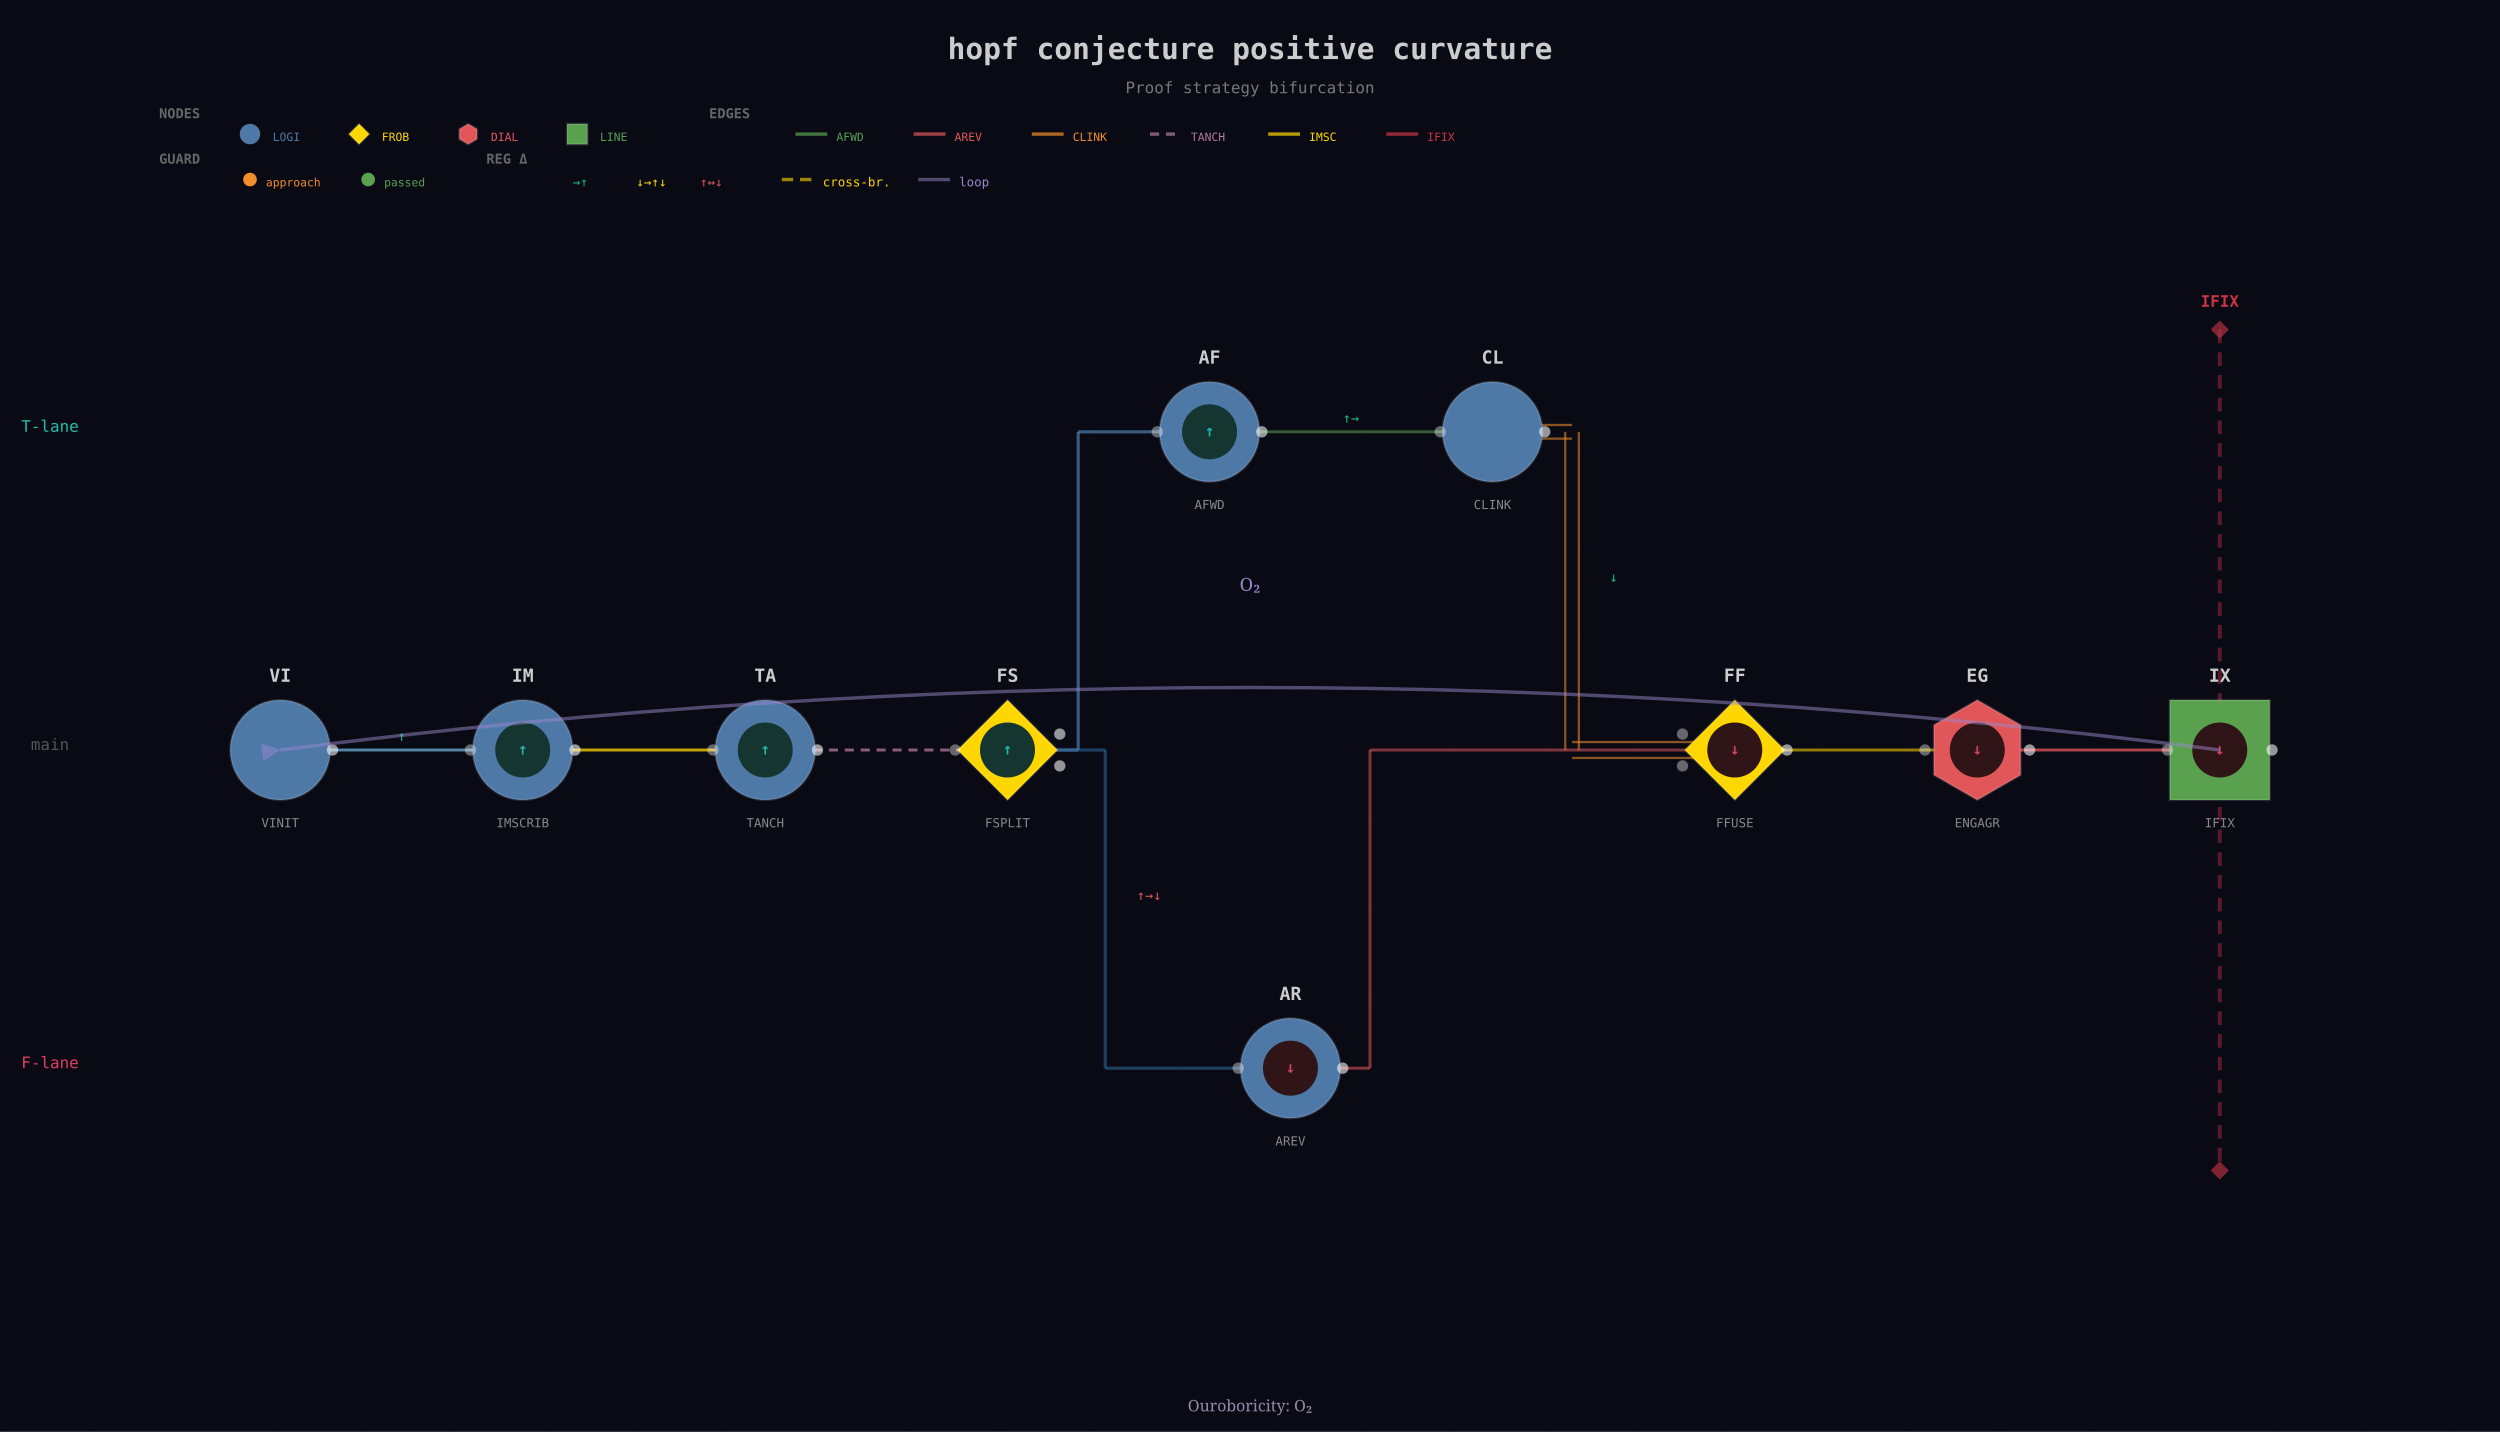
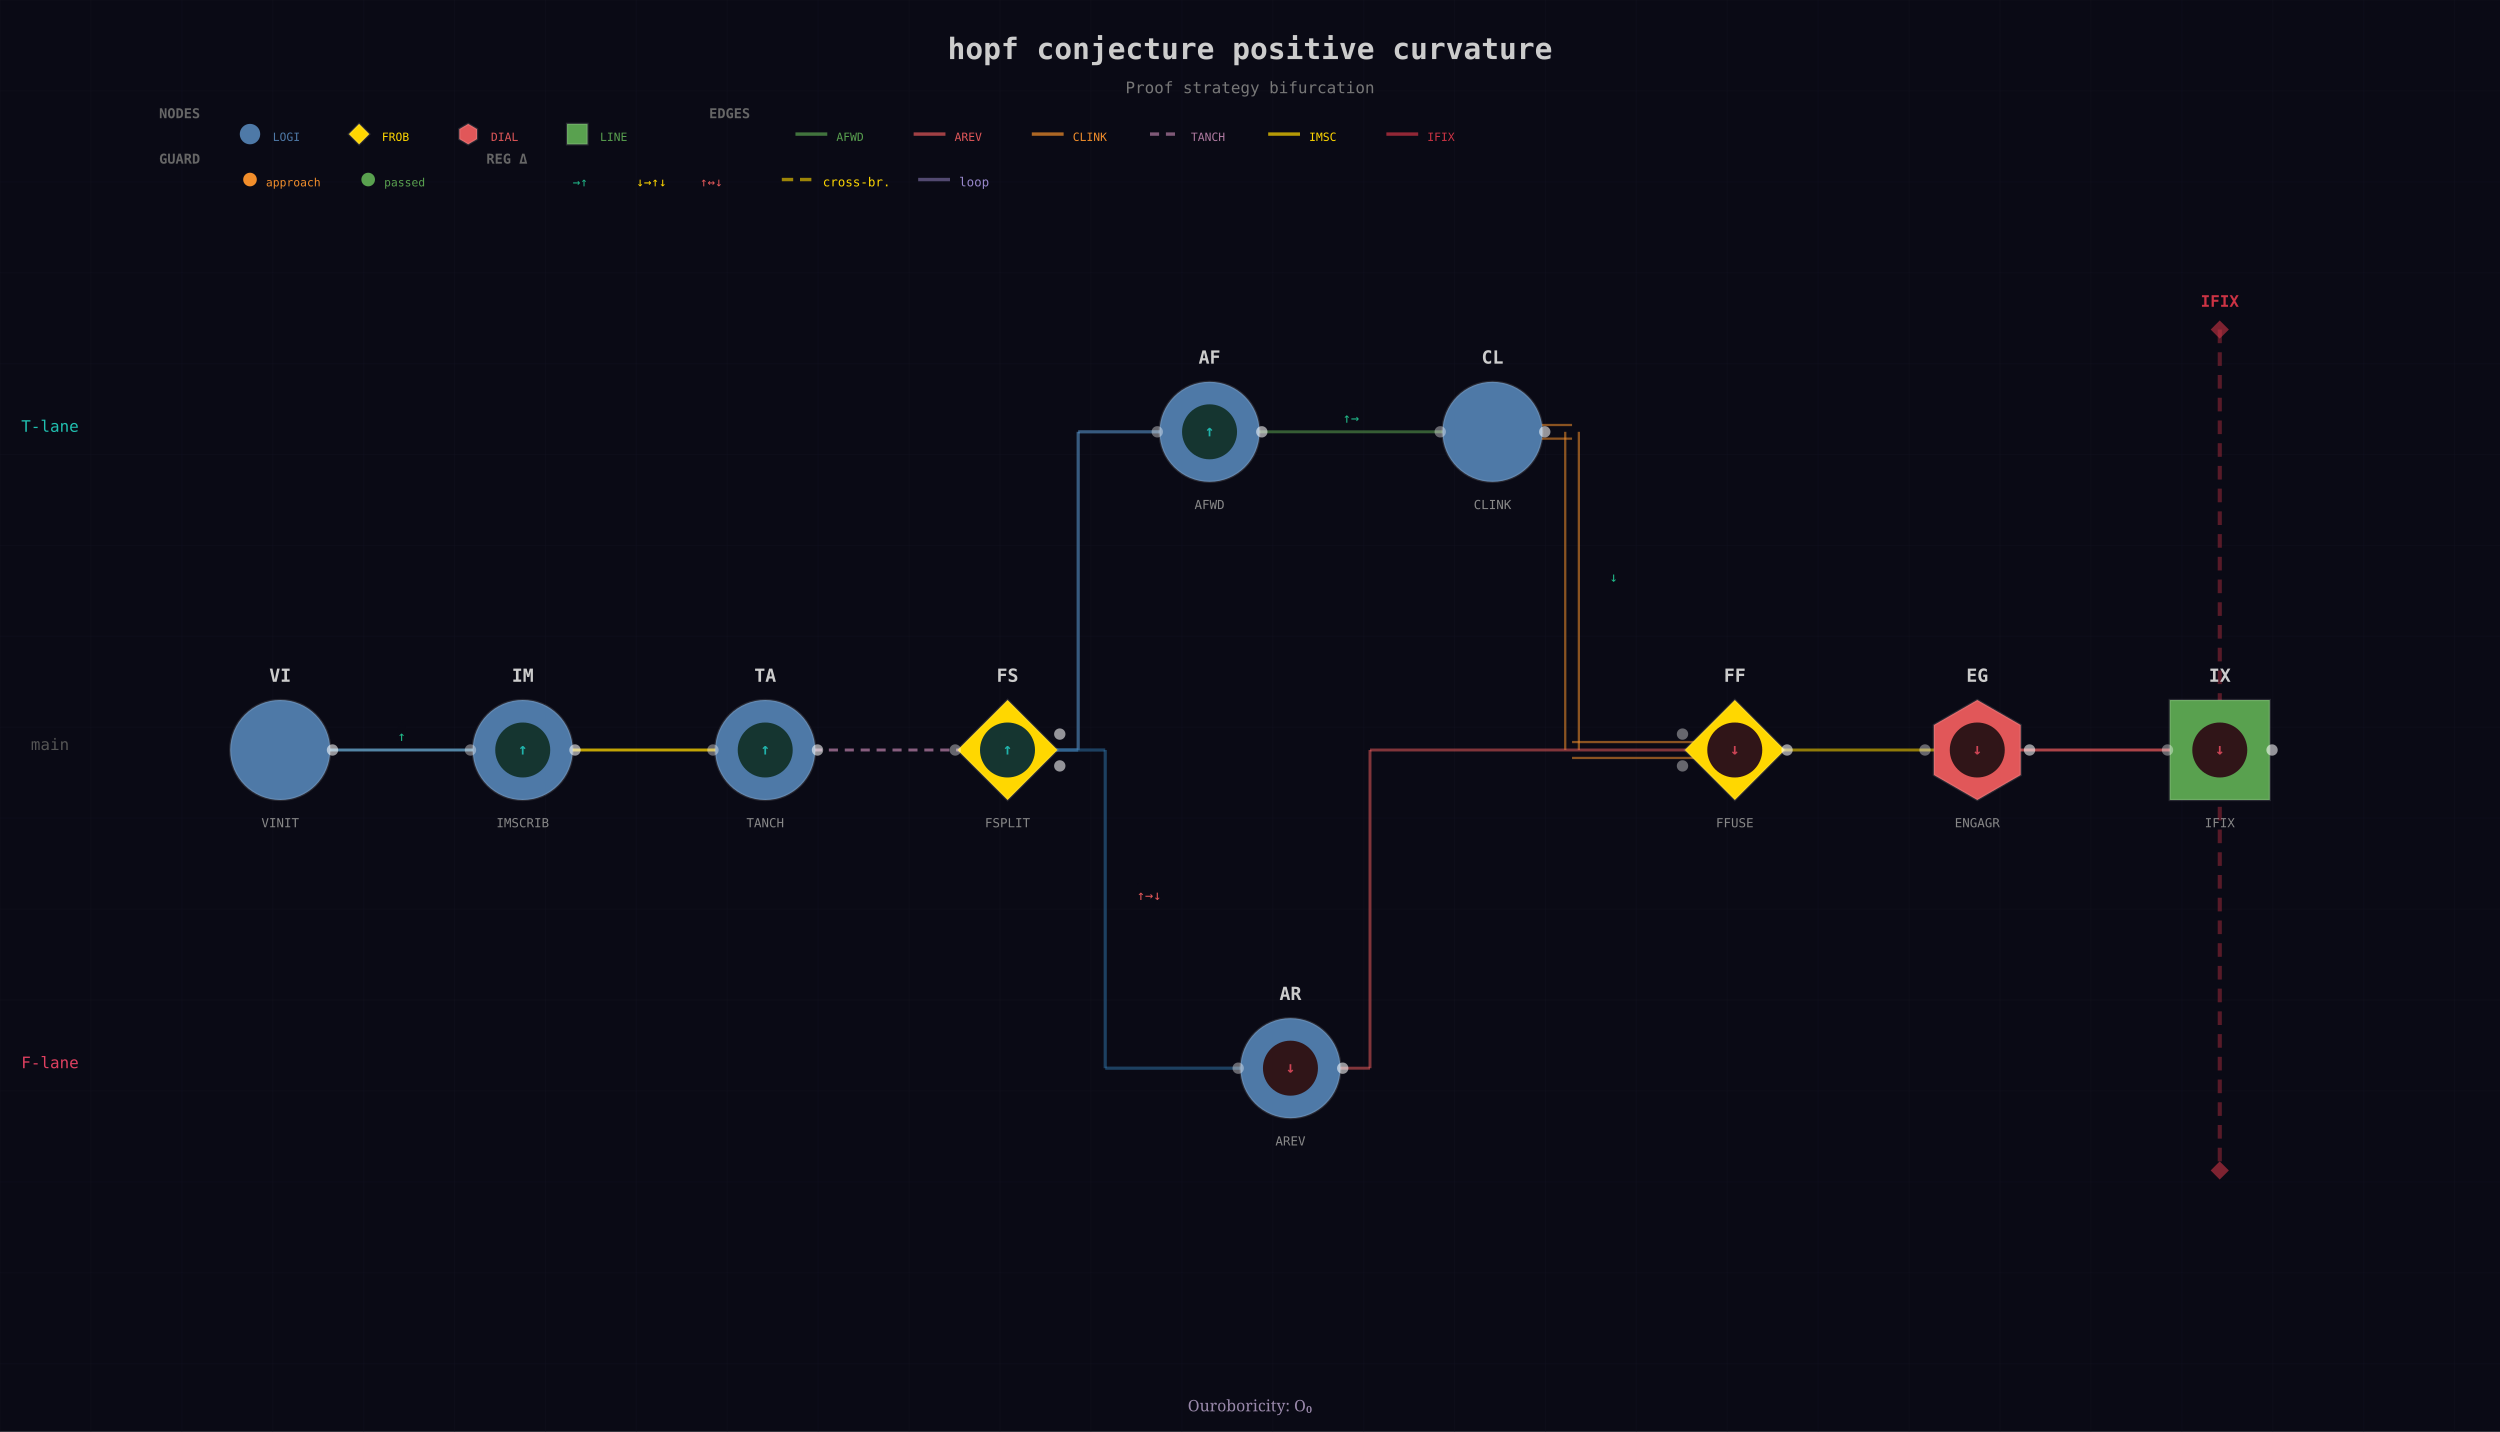
<svg xmlns="http://www.w3.org/2000/svg" viewBox="0 0 1100 630">
  <rect width="1100" height="630" fill="#0a0a15" />
  <line x1="0.0" y1="0.0" x2="0.0" y2="630.0" stroke="#151525" stroke-width="0.4" opacity="0.25" />
  <line x1="40.0" y1="0.0" x2="40.0" y2="630.0" stroke="#151525" stroke-width="0.4" opacity="0.25" />
  <line x1="80.0" y1="0.0" x2="80.0" y2="630.0" stroke="#151525" stroke-width="0.4" opacity="0.25" />
  <line x1="120.0" y1="0.0" x2="120.0" y2="630.0" stroke="#151525" stroke-width="0.4" opacity="0.25" />
  <line x1="160.0" y1="0.0" x2="160.0" y2="630.0" stroke="#151525" stroke-width="0.4" opacity="0.25" />
  <line x1="200.0" y1="0.0" x2="200.0" y2="630.0" stroke="#151525" stroke-width="0.4" opacity="0.25" />
  <line x1="240.0" y1="0.0" x2="240.0" y2="630.0" stroke="#151525" stroke-width="0.4" opacity="0.25" />
  <line x1="280.0" y1="0.0" x2="280.0" y2="630.0" stroke="#151525" stroke-width="0.4" opacity="0.25" />
  <line x1="320.0" y1="0.0" x2="320.0" y2="630.0" stroke="#151525" stroke-width="0.4" opacity="0.25" />
  <line x1="360.0" y1="0.0" x2="360.0" y2="630.0" stroke="#151525" stroke-width="0.4" opacity="0.25" />
  <line x1="400.0" y1="0.0" x2="400.0" y2="630.0" stroke="#151525" stroke-width="0.4" opacity="0.25" />
  <line x1="440.0" y1="0.0" x2="440.0" y2="630.0" stroke="#151525" stroke-width="0.4" opacity="0.25" />
  <line x1="480.0" y1="0.0" x2="480.0" y2="630.0" stroke="#151525" stroke-width="0.4" opacity="0.25" />
  <line x1="520.0" y1="0.0" x2="520.0" y2="630.0" stroke="#151525" stroke-width="0.4" opacity="0.25" />
  <line x1="560.0" y1="0.0" x2="560.0" y2="630.0" stroke="#151525" stroke-width="0.4" opacity="0.25" />
  <line x1="600.0" y1="0.0" x2="600.0" y2="630.0" stroke="#151525" stroke-width="0.4" opacity="0.25" />
  <line x1="640.0" y1="0.0" x2="640.0" y2="630.0" stroke="#151525" stroke-width="0.4" opacity="0.25" />
  <line x1="680.0" y1="0.0" x2="680.0" y2="630.0" stroke="#151525" stroke-width="0.4" opacity="0.25" />
  <line x1="720.0" y1="0.0" x2="720.0" y2="630.0" stroke="#151525" stroke-width="0.4" opacity="0.25" />
  <line x1="760.0" y1="0.0" x2="760.0" y2="630.0" stroke="#151525" stroke-width="0.4" opacity="0.25" />
  <line x1="800.0" y1="0.0" x2="800.0" y2="630.0" stroke="#151525" stroke-width="0.4" opacity="0.25" />
  <line x1="840.0" y1="0.0" x2="840.0" y2="630.0" stroke="#151525" stroke-width="0.4" opacity="0.25" />
  <line x1="880.0" y1="0.0" x2="880.0" y2="630.0" stroke="#151525" stroke-width="0.4" opacity="0.25" />
  <line x1="920.0" y1="0.0" x2="920.0" y2="630.0" stroke="#151525" stroke-width="0.4" opacity="0.25" />
  <line x1="960.0" y1="0.0" x2="960.0" y2="630.0" stroke="#151525" stroke-width="0.4" opacity="0.25" />
  <line x1="1000.0" y1="0.0" x2="1000.0" y2="630.0" stroke="#151525" stroke-width="0.4" opacity="0.25" />
  <line x1="1040.0" y1="0.0" x2="1040.0" y2="630.0" stroke="#151525" stroke-width="0.4" opacity="0.25" />
  <line x1="1080.0" y1="0.0" x2="1080.0" y2="630.0" stroke="#151525" stroke-width="0.4" opacity="0.25" />
  <line x1="0.0" y1="0.0" x2="1100.0" y2="0.0" stroke="#151525" stroke-width="0.4" opacity="0.25" />
  <line x1="0.0" y1="40.0" x2="1100.0" y2="40.0" stroke="#151525" stroke-width="0.4" opacity="0.25" />
  <line x1="0.0" y1="80.0" x2="1100.0" y2="80.0" stroke="#151525" stroke-width="0.4" opacity="0.25" />
  <line x1="0.0" y1="120.0" x2="1100.0" y2="120.0" stroke="#151525" stroke-width="0.4" opacity="0.25" />
  <line x1="0.0" y1="160.0" x2="1100.0" y2="160.0" stroke="#151525" stroke-width="0.4" opacity="0.25" />
  <line x1="0.0" y1="200.0" x2="1100.0" y2="200.0" stroke="#151525" stroke-width="0.4" opacity="0.25" />
  <line x1="0.0" y1="240.0" x2="1100.0" y2="240.0" stroke="#151525" stroke-width="0.4" opacity="0.25" />
  <line x1="0.0" y1="280.0" x2="1100.0" y2="280.0" stroke="#151525" stroke-width="0.4" opacity="0.25" />
  <line x1="0.0" y1="320.0" x2="1100.0" y2="320.0" stroke="#151525" stroke-width="0.4" opacity="0.25" />
  <line x1="0.0" y1="360.0" x2="1100.0" y2="360.0" stroke="#151525" stroke-width="0.4" opacity="0.25" />
  <line x1="0.0" y1="400.0" x2="1100.0" y2="400.0" stroke="#151525" stroke-width="0.4" opacity="0.25" />
  <line x1="0.0" y1="440.0" x2="1100.0" y2="440.0" stroke="#151525" stroke-width="0.4" opacity="0.25" />
  <line x1="0.0" y1="480.0" x2="1100.0" y2="480.0" stroke="#151525" stroke-width="0.4" opacity="0.25" />
  <line x1="0.0" y1="520.0" x2="1100.0" y2="520.0" stroke="#151525" stroke-width="0.4" opacity="0.25" />
  <line x1="0.0" y1="560.0" x2="1100.0" y2="560.0" stroke="#151525" stroke-width="0.4" opacity="0.25" />
  <line x1="0.0" y1="600.0" x2="1100.0" y2="600.0" stroke="#151525" stroke-width="0.4" opacity="0.25" />
  <text x="550.0" y="26.0" fill="#cccccc" font-size="13" text-anchor="middle" font-family="monospace" font-weight="bold">hopf conjecture positive curvature</text>
  <text x="550.0" y="41.0" fill="#777" font-size="7" text-anchor="middle" font-family="monospace">Proof strategy bifurcation</text>
  <text x="22.0" y="190.0" fill="#20c0b0" font-size="7" text-anchor="middle" font-family="monospace">T-lane</text>
  <text x="22.0" y="470.0" fill="#e04060" font-size="7" text-anchor="middle" font-family="monospace">F-lane</text>
  <text x="22.0" y="330.0" fill="#555" font-size="7" text-anchor="middle" font-family="monospace">main</text>
  <line x1="976.7" y1="145.0" x2="976.7" y2="515.0" stroke="#cc3344" stroke-width="1.8" opacity="0.4" stroke-dasharray="6,4" />
  <text x="976.7" y="135.0" fill="#cc3344" font-size="7" text-anchor="middle" font-family="monospace" font-weight="bold">IFIX</text>
  <polygon points="976.667,141.0 980.7,145 976.667,149.0 972.7,145" fill="#cc3344" opacity="0.6" />
  <polygon points="976.667,511.0 980.7,515 976.667,519.0 972.7,515" fill="#cc3344" opacity="0.6" />
  <line x1="443.3" y1="330.0" x2="474.4" y2="330.0" stroke="#5b9bd5" stroke-width="1.4" opacity="0.55" />
  <line x1="474.4" y1="330.0" x2="474.4" y2="190.0" stroke="#5b9bd5" stroke-width="1.4" opacity="0.55" />
  <line x1="474.4" y1="190.0" x2="524.2" y2="190.0" stroke="#5b9bd5" stroke-width="1.4" opacity="0.55" />
  <polygon points="532.2,190.0 524.2,193.2 524.2,186.8" fill="#5b9bd5" opacity="0.55" />
  <line x1="532.2" y1="190.0" x2="648.7" y2="190.0" stroke="#59a14f" stroke-width="1.3" opacity="0.55" />
  <polygon points="656.7,190.0 648.7,193.2 648.7,186.8" fill="#59a14f" opacity="0.55" />
  <rect x="590.4" y="178.0" width="8.0" height="10" fill="#0a0a15" opacity="0.7" rx="3" />
  <text x="594.4" y="186.0" fill="#20b888" font-size="6" text-anchor="middle" font-family="monospace">↑→</text>
  <line x1="656.7" y1="187.0" x2="691.7" y2="187.0" stroke="#f28e2b" stroke-width="1.0" opacity="0.55" />
  <line x1="656.7" y1="193.0" x2="691.7" y2="193.0" stroke="#f28e2b" stroke-width="1.0" opacity="0.55" />
  <line x1="694.7" y1="190.0" x2="694.7" y2="330.0" stroke="#f28e2b" stroke-width="1.0" opacity="0.55" />
  <line x1="688.7" y1="190.0" x2="688.7" y2="330.0" stroke="#f28e2b" stroke-width="1.0" opacity="0.55" />
  <line x1="691.7" y1="326.5" x2="754.3" y2="326.5" stroke="#f28e2b" stroke-width="1.0" opacity="0.55" />
  <line x1="691.7" y1="333.5" x2="754.3" y2="333.5" stroke="#f28e2b" stroke-width="1.0" opacity="0.55" />
  <polygon points="763.3,330.0 753.3,334.0 753.3,326.0" fill="#f28e2b" opacity="0.55" />
  <rect x="708.0" y="248.0" width="4.0" height="10" fill="#0a0a15" opacity="0.7" rx="3" />
  <text x="710.0" y="256.0" fill="#20b888" font-size="6" text-anchor="middle" font-family="monospace">↓</text>
  <line x1="443.3" y1="330.0" x2="486.3" y2="330.0" stroke="#2b6b9f" stroke-width="1.4" opacity="0.55" />
  <line x1="486.3" y1="330.0" x2="486.3" y2="470.0" stroke="#2b6b9f" stroke-width="1.4" opacity="0.55" />
  <line x1="486.3" y1="470.0" x2="559.8" y2="470.0" stroke="#2b6b9f" stroke-width="1.4" opacity="0.55" />
  <polygon points="567.8,470.0 559.8,473.2 559.8,466.8" fill="#2b6b9f" opacity="0.55" />
  <rect x="499.6" y="388.0" width="12.0" height="10" fill="#0a0a15" opacity="0.7" rx="3" />
  <text x="505.6" y="396.0" fill="#e15759" font-size="6" text-anchor="middle" font-family="monospace">↑→↓</text>
  <line x1="567.8" y1="470.0" x2="602.8" y2="470.0" stroke="#e15759" stroke-width="1.3" opacity="0.55" />
  <line x1="602.8" y1="470.0" x2="602.8" y2="330.0" stroke="#e15759" stroke-width="1.3" opacity="0.55" />
  <line x1="602.8" y1="330.0" x2="755.3" y2="330.0" stroke="#e15759" stroke-width="1.3" opacity="0.55" />
  <polygon points="763.3,330.0 755.3,333.2 755.3,326.8" fill="#e15759" opacity="0.55" />
  <line x1="123.3" y1="330.0" x2="222.0" y2="330.0" stroke="#6baed6" stroke-width="1.3" opacity="0.75" />
  <polygon points="230.0,330.0 222.0,333.2 222.0,326.8" fill="#6baed6" opacity="0.75" />
  <rect x="174.7" y="318.0" width="4.0" height="10" fill="#0a0a15" opacity="0.7" rx="3" />
  <text x="176.7" y="326.0" fill="#20b888" font-size="6" text-anchor="middle" font-family="monospace">↑</text>
  <line x1="230.0" y1="330.0" x2="328.7" y2="330.0" stroke="#ffd700" stroke-width="1.3" opacity="0.75" />
  <polygon points="336.7,330.0 328.7,333.2 328.7,326.8" fill="#ffd700" opacity="0.75" />
  <line x1="336.7" y1="330.0" x2="435.3" y2="330.0" stroke="#b07aa1" stroke-width="1.3" opacity="0.75" stroke-dasharray="4,3" />
  <polygon points="443.3,330.0 435.3,333.2 435.3,326.8" fill="#b07aa1" opacity="0.75" />
  <line x1="870.0" y1="330.0" x2="968.7" y2="330.0" stroke="#e15759" stroke-width="1.3" opacity="0.75" />
  <polygon points="976.7,330.0 968.7,333.2 968.7,326.8" fill="#e15759" opacity="0.75" />
  <line x1="763.3" y1="330.0" x2="862.0" y2="330.0" stroke="#ffd700" stroke-width="1.3" opacity="0.55" />
  <polygon points="870.0,330.0 862.0,333.2 862.0,326.8" fill="#ffd700" opacity="0.55" />
  <circle cx="123.3" cy="330.0" r="22.0" fill="#4e79a7" stroke="#ffffff20" stroke-width="1.0" />
  <text x="123.3" y="300.0" fill="#cccccc" font-size="8" text-anchor="middle" font-family="monospace" font-weight="bold">VI</text>
  <text x="123.3" y="364.0" fill="#888" font-size="5.5" text-anchor="middle" font-family="monospace">VINIT</text>
  <circle cx="146.3" cy="330.0" r="2.5" fill="#ffffff90" stroke-width="0" />
  <circle cx="230.0" cy="330.0" r="22.0" fill="#4e79a7" stroke="#ffffff20" stroke-width="1.0" />
  <circle cx="230.0" cy="330.0" r="12.1" fill="#153530" stroke-width="0" />
  <text x="230.0" y="332.0" fill="#20b2aa" font-size="7" text-anchor="middle" font-family="monospace" font-weight="bold">↑</text>
  <text x="230.0" y="300.0" fill="#cccccc" font-size="8" text-anchor="middle" font-family="monospace" font-weight="bold">IM</text>
  <text x="230.0" y="364.0" fill="#888" font-size="5.5" text-anchor="middle" font-family="monospace">IMSCRIB</text>
  <circle cx="207.0" cy="330.0" r="2.5" fill="#ffffff60" stroke-width="0" />
  <circle cx="253.0" cy="330.0" r="2.5" fill="#ffffff90" stroke-width="0" />
  <circle cx="336.7" cy="330.0" r="22.0" fill="#4e79a7" stroke="#ffffff20" stroke-width="1.0" />
  <circle cx="336.7" cy="330.0" r="12.1" fill="#153530" stroke-width="0" />
  <text x="336.7" y="332.0" fill="#20b2aa" font-size="7" text-anchor="middle" font-family="monospace" font-weight="bold">↑</text>
  <text x="336.7" y="300.0" fill="#cccccc" font-size="8" text-anchor="middle" font-family="monospace" font-weight="bold">TA</text>
  <text x="336.7" y="364.0" fill="#888" font-size="5.5" text-anchor="middle" font-family="monospace">TANCH</text>
  <circle cx="313.7" cy="330.0" r="2.5" fill="#ffffff60" stroke-width="0" />
  <circle cx="359.7" cy="330.0" r="2.5" fill="#ffffff90" stroke-width="0" />
  <polygon points="443.333,308.0 465.3,330 443.333,352.0 421.3,330" fill="#ffd700" stroke="#ffffff20" stroke-width="1.0" />
  <circle cx="443.3" cy="330.0" r="12.1" fill="#153530" stroke-width="0" />
  <text x="443.3" y="332.0" fill="#20b2aa" font-size="7" text-anchor="middle" font-family="monospace" font-weight="bold">↑</text>
  <text x="443.3" y="300.0" fill="#cccccc" font-size="8" text-anchor="middle" font-family="monospace" font-weight="bold">FS</text>
  <text x="443.3" y="364.0" fill="#888" font-size="5.5" text-anchor="middle" font-family="monospace">FSPLIT</text>
  <circle cx="420.3" cy="330.0" r="2.5" fill="#ffffff60" stroke-width="0" />
  <circle cx="466.3" cy="323.0" r="2.5" fill="#ffffff90" stroke-width="0" />
  <circle cx="466.3" cy="337.0" r="2.5" fill="#ffffff90" stroke-width="0" />
  <circle cx="532.2" cy="190.0" r="22.0" fill="#4e79a7" stroke="#ffffff20" stroke-width="1.0" />
  <circle cx="532.2" cy="190.0" r="12.1" fill="#153530" stroke-width="0" />
  <text x="532.2" y="192.0" fill="#20b2aa" font-size="7" text-anchor="middle" font-family="monospace" font-weight="bold">↑</text>
  <text x="532.2" y="160.0" fill="#cccccc" font-size="8" text-anchor="middle" font-family="monospace" font-weight="bold">AF</text>
  <text x="532.2" y="224.0" fill="#888" font-size="5.5" text-anchor="middle" font-family="monospace">AFWD</text>
  <circle cx="509.2" cy="190.0" r="2.5" fill="#ffffff60" stroke-width="0" />
  <circle cx="555.2" cy="190.0" r="2.5" fill="#ffffff90" stroke-width="0" />
  <circle cx="656.7" cy="190.0" r="22.0" fill="#4e79a7" stroke="#ffffff20" stroke-width="1.0" />
  <text x="656.7" y="160.0" fill="#cccccc" font-size="8" text-anchor="middle" font-family="monospace" font-weight="bold">CL</text>
  <text x="656.7" y="224.0" fill="#888" font-size="5.5" text-anchor="middle" font-family="monospace">CLINK</text>
  <circle cx="633.7" cy="190.0" r="2.5" fill="#ffffff60" stroke-width="0" />
  <circle cx="679.7" cy="190.0" r="2.5" fill="#ffffff90" stroke-width="0" />
  <circle cx="567.8" cy="470.0" r="22.0" fill="#4e79a7" stroke="#ffffff20" stroke-width="1.0" />
  <circle cx="567.8" cy="470.0" r="12.1" fill="#301518" stroke-width="0" />
  <text x="567.8" y="472.0" fill="#cc4455" font-size="7" text-anchor="middle" font-family="monospace" font-weight="bold">↓</text>
  <text x="567.8" y="440.0" fill="#cccccc" font-size="8" text-anchor="middle" font-family="monospace" font-weight="bold">AR</text>
  <text x="567.8" y="504.0" fill="#888" font-size="5.5" text-anchor="middle" font-family="monospace">AREV</text>
  <circle cx="544.8" cy="470.0" r="2.5" fill="#ffffff60" stroke-width="0" />
  <circle cx="590.8" cy="470.0" r="2.5" fill="#ffffff90" stroke-width="0" />
  <polygon points="763.333,308.0 785.3,330 763.333,352.0 741.3,330" fill="#ffd700" stroke="#ffffff20" stroke-width="1.0" />
  <circle cx="763.3" cy="330.0" r="12.1" fill="#301518" stroke-width="0" />
  <text x="763.3" y="332.0" fill="#cc4455" font-size="7" text-anchor="middle" font-family="monospace" font-weight="bold">↓</text>
  <text x="763.3" y="300.0" fill="#cccccc" font-size="8" text-anchor="middle" font-family="monospace" font-weight="bold">FF</text>
  <text x="763.3" y="364.0" fill="#888" font-size="5.5" text-anchor="middle" font-family="monospace">FFUSE</text>
  <circle cx="740.3" cy="323.0" r="2.5" fill="#ffffff60" stroke-width="0" />
  <circle cx="740.3" cy="337.0" r="2.5" fill="#ffffff60" stroke-width="0" />
  <circle cx="786.3" cy="330.0" r="2.5" fill="#ffffff90" stroke-width="0" />
  <polygon points="889.1,341.0 870.0,352.0 850.9,341.0 850.9,319.0 870.0,308.0 889.1,319.0" fill="#e15759" stroke="#ffffff20" stroke-width="1.0" />
  <circle cx="870.0" cy="330.0" r="12.1" fill="#301518" stroke-width="0" />
  <text x="870.0" y="332.0" fill="#cc4455" font-size="7" text-anchor="middle" font-family="monospace" font-weight="bold">↓</text>
  <text x="870.0" y="300.0" fill="#cccccc" font-size="8" text-anchor="middle" font-family="monospace" font-weight="bold">EG</text>
  <text x="870.0" y="364.0" fill="#888" font-size="5.5" text-anchor="middle" font-family="monospace">ENGAGR</text>
  <circle cx="847.0" cy="330.0" r="2.5" fill="#ffffff60" stroke-width="0" />
  <circle cx="893.0" cy="330.0" r="2.5" fill="#ffffff90" stroke-width="0" />
  <rect x="954.7" y="308.0" width="44.0" height="44.0" fill="#59a14f" stroke="#ffffff20" stroke-width="1.0" />
  <circle cx="976.7" cy="330.0" r="12.1" fill="#301518" stroke-width="0" />
  <text x="976.7" y="332.0" fill="#cc4455" font-size="7" text-anchor="middle" font-family="monospace" font-weight="bold">↓</text>
  <text x="976.7" y="300.0" fill="#cccccc" font-size="8" text-anchor="middle" font-family="monospace" font-weight="bold">IX</text>
  <text x="976.7" y="364.0" fill="#888" font-size="5.5" text-anchor="middle" font-family="monospace">IFIX</text>
  <circle cx="953.7" cy="330.0" r="2.5" fill="#ffffff60" stroke-width="0" />
  <circle cx="999.7" cy="330.0" r="2.5" fill="#ffffff90" stroke-width="0" />
-   <path d="M976.7,330.0 Q550.0,275.0 123.3,330.0" fill="none" stroke="#9988cc" stroke-width="1.5" opacity="0.5" />
-   <polygon points="123.3,330.0 114.9,327.1 115.9,335.0" fill="#9988cc" opacity="0.5" />
-   <text x="550.0" y="260.0" fill="#9988cc" font-size="8" text-anchor="middle" font-family="serif">O₂</text>
-   <text x="550.0" y="621.0" fill="#9988aa" font-size="7" text-anchor="middle" font-family="serif">Ouroboricity: O₂</text>
+   <text x="550.0" y="621.0" fill="#9988aa" font-size="7" text-anchor="middle" font-family="serif">Ouroboricity: O₀</text>
  <text x="70.0" y="52.0" fill="#666" font-size="6" text-anchor="start" font-family="monospace" font-weight="bold">NODES</text>
  <circle cx="110.0" cy="59.0" r="4.5" fill="#4e79a7" stroke-width="0" />
  <text x="120.0" y="62.0" fill="#4e79a7" font-size="5" text-anchor="start" font-family="monospace">LOGI</text>
  <polygon points="158,54.5 162.5,59 158,63.5 153.5,59" fill="#ffd700" stroke="#ffffff20" stroke-width="1.0" />
  <text x="168.0" y="62.0" fill="#ffd700" font-size="5" text-anchor="start" font-family="monospace">FROB</text>
  <polygon points="209.9,61.2 206.0,63.5 202.1,61.2 202.1,56.8 206.0,54.5 209.9,56.8" fill="#e15759" stroke="#ffffff20" stroke-width="1.0" />
  <text x="216.0" y="62.0" fill="#e15759" font-size="5" text-anchor="start" font-family="monospace">DIAL</text>
  <rect x="249.5" y="54.5" width="9.0" height="9.0" fill="#59a14f" stroke="#ffffff20" stroke-width="1.0" />
  <text x="264.0" y="62.0" fill="#59a14f" font-size="5" text-anchor="start" font-family="monospace">LINE</text>
  <text x="312.0" y="52.0" fill="#666" font-size="6" text-anchor="start" font-family="monospace" font-weight="bold">EDGES</text>
  <line x1="350.0" y1="59.0" x2="364.0" y2="59.0" stroke="#59a14f" stroke-width="1.5" opacity="0.7" />
  <text x="368.0" y="62.0" fill="#59a14f" font-size="5" text-anchor="start" font-family="monospace">AFWD</text>
  <line x1="402.0" y1="59.0" x2="416.0" y2="59.0" stroke="#e15759" stroke-width="1.5" opacity="0.7" />
  <text x="420.0" y="62.0" fill="#e15759" font-size="5" text-anchor="start" font-family="monospace">AREV</text>
  <line x1="454.0" y1="59.0" x2="468.0" y2="59.0" stroke="#f28e2b" stroke-width="1.5" opacity="0.7" />
  <text x="472.0" y="62.0" fill="#f28e2b" font-size="5" text-anchor="start" font-family="monospace">CLINK</text>
  <line x1="506.0" y1="59.0" x2="520.0" y2="59.0" stroke="#b07aa1" stroke-width="1.5" opacity="0.7" stroke-dasharray="4,3" />
  <text x="524.0" y="62.0" fill="#b07aa1" font-size="5" text-anchor="start" font-family="monospace">TANCH</text>
  <line x1="558.0" y1="59.0" x2="572.0" y2="59.0" stroke="#ffd700" stroke-width="1.5" opacity="0.7" />
  <text x="576.0" y="62.0" fill="#ffd700" font-size="5" text-anchor="start" font-family="monospace">IMSC</text>
  <line x1="610.0" y1="59.0" x2="624.0" y2="59.0" stroke="#cc3344" stroke-width="1.5" opacity="0.7" />
  <text x="628.0" y="62.0" fill="#cc3344" font-size="5" text-anchor="start" font-family="monospace">IFIX</text>
  <text x="70.0" y="72.0" fill="#666" font-size="6" text-anchor="start" font-family="monospace" font-weight="bold">GUARD</text>
  <circle cx="110.0" cy="79.0" r="3.0" fill="#f28e2b" stroke-width="0.8" />
  <text x="117.0" y="82.0" fill="#f28e2b" font-size="5" text-anchor="start" font-family="monospace">approach</text>
  <circle cx="162.0" cy="79.0" r="3.0" fill="#59a14f" stroke-width="0.9" />
  <text x="169.0" y="82.0" fill="#59a14f" font-size="5" text-anchor="start" font-family="monospace">passed</text>
  <text x="214.0" y="72.0" fill="#666" font-size="6" text-anchor="start" font-family="monospace" font-weight="bold">REG Δ</text>
  <text x="252.0" y="82.0" fill="#20b888" font-size="5.5" text-anchor="start" font-family="monospace">→↑</text>
  <text x="280.0" y="82.0" fill="#ffd700" font-size="5.5" text-anchor="start" font-family="monospace">↓→↑↓</text>
  <text x="308.0" y="82.0" fill="#e15759" font-size="5.5" text-anchor="start" font-family="monospace">↑↔↓</text>
  <line x1="344.0" y1="79.0" x2="358.0" y2="79.0" stroke="#ffd700" stroke-width="1.5" opacity="0.6" stroke-dasharray="5,3" />
  <text x="362.0" y="82.0" fill="#ffd700" font-size="5.5" text-anchor="start" font-family="monospace">cross-br.</text>
  <line x1="404.0" y1="79.0" x2="418.0" y2="79.0" stroke="#9988cc" stroke-width="1.5" opacity="0.5" />
  <text x="422.0" y="82.0" fill="#9988cc" font-size="5.5" text-anchor="start" font-family="monospace">loop</text>
</svg>
